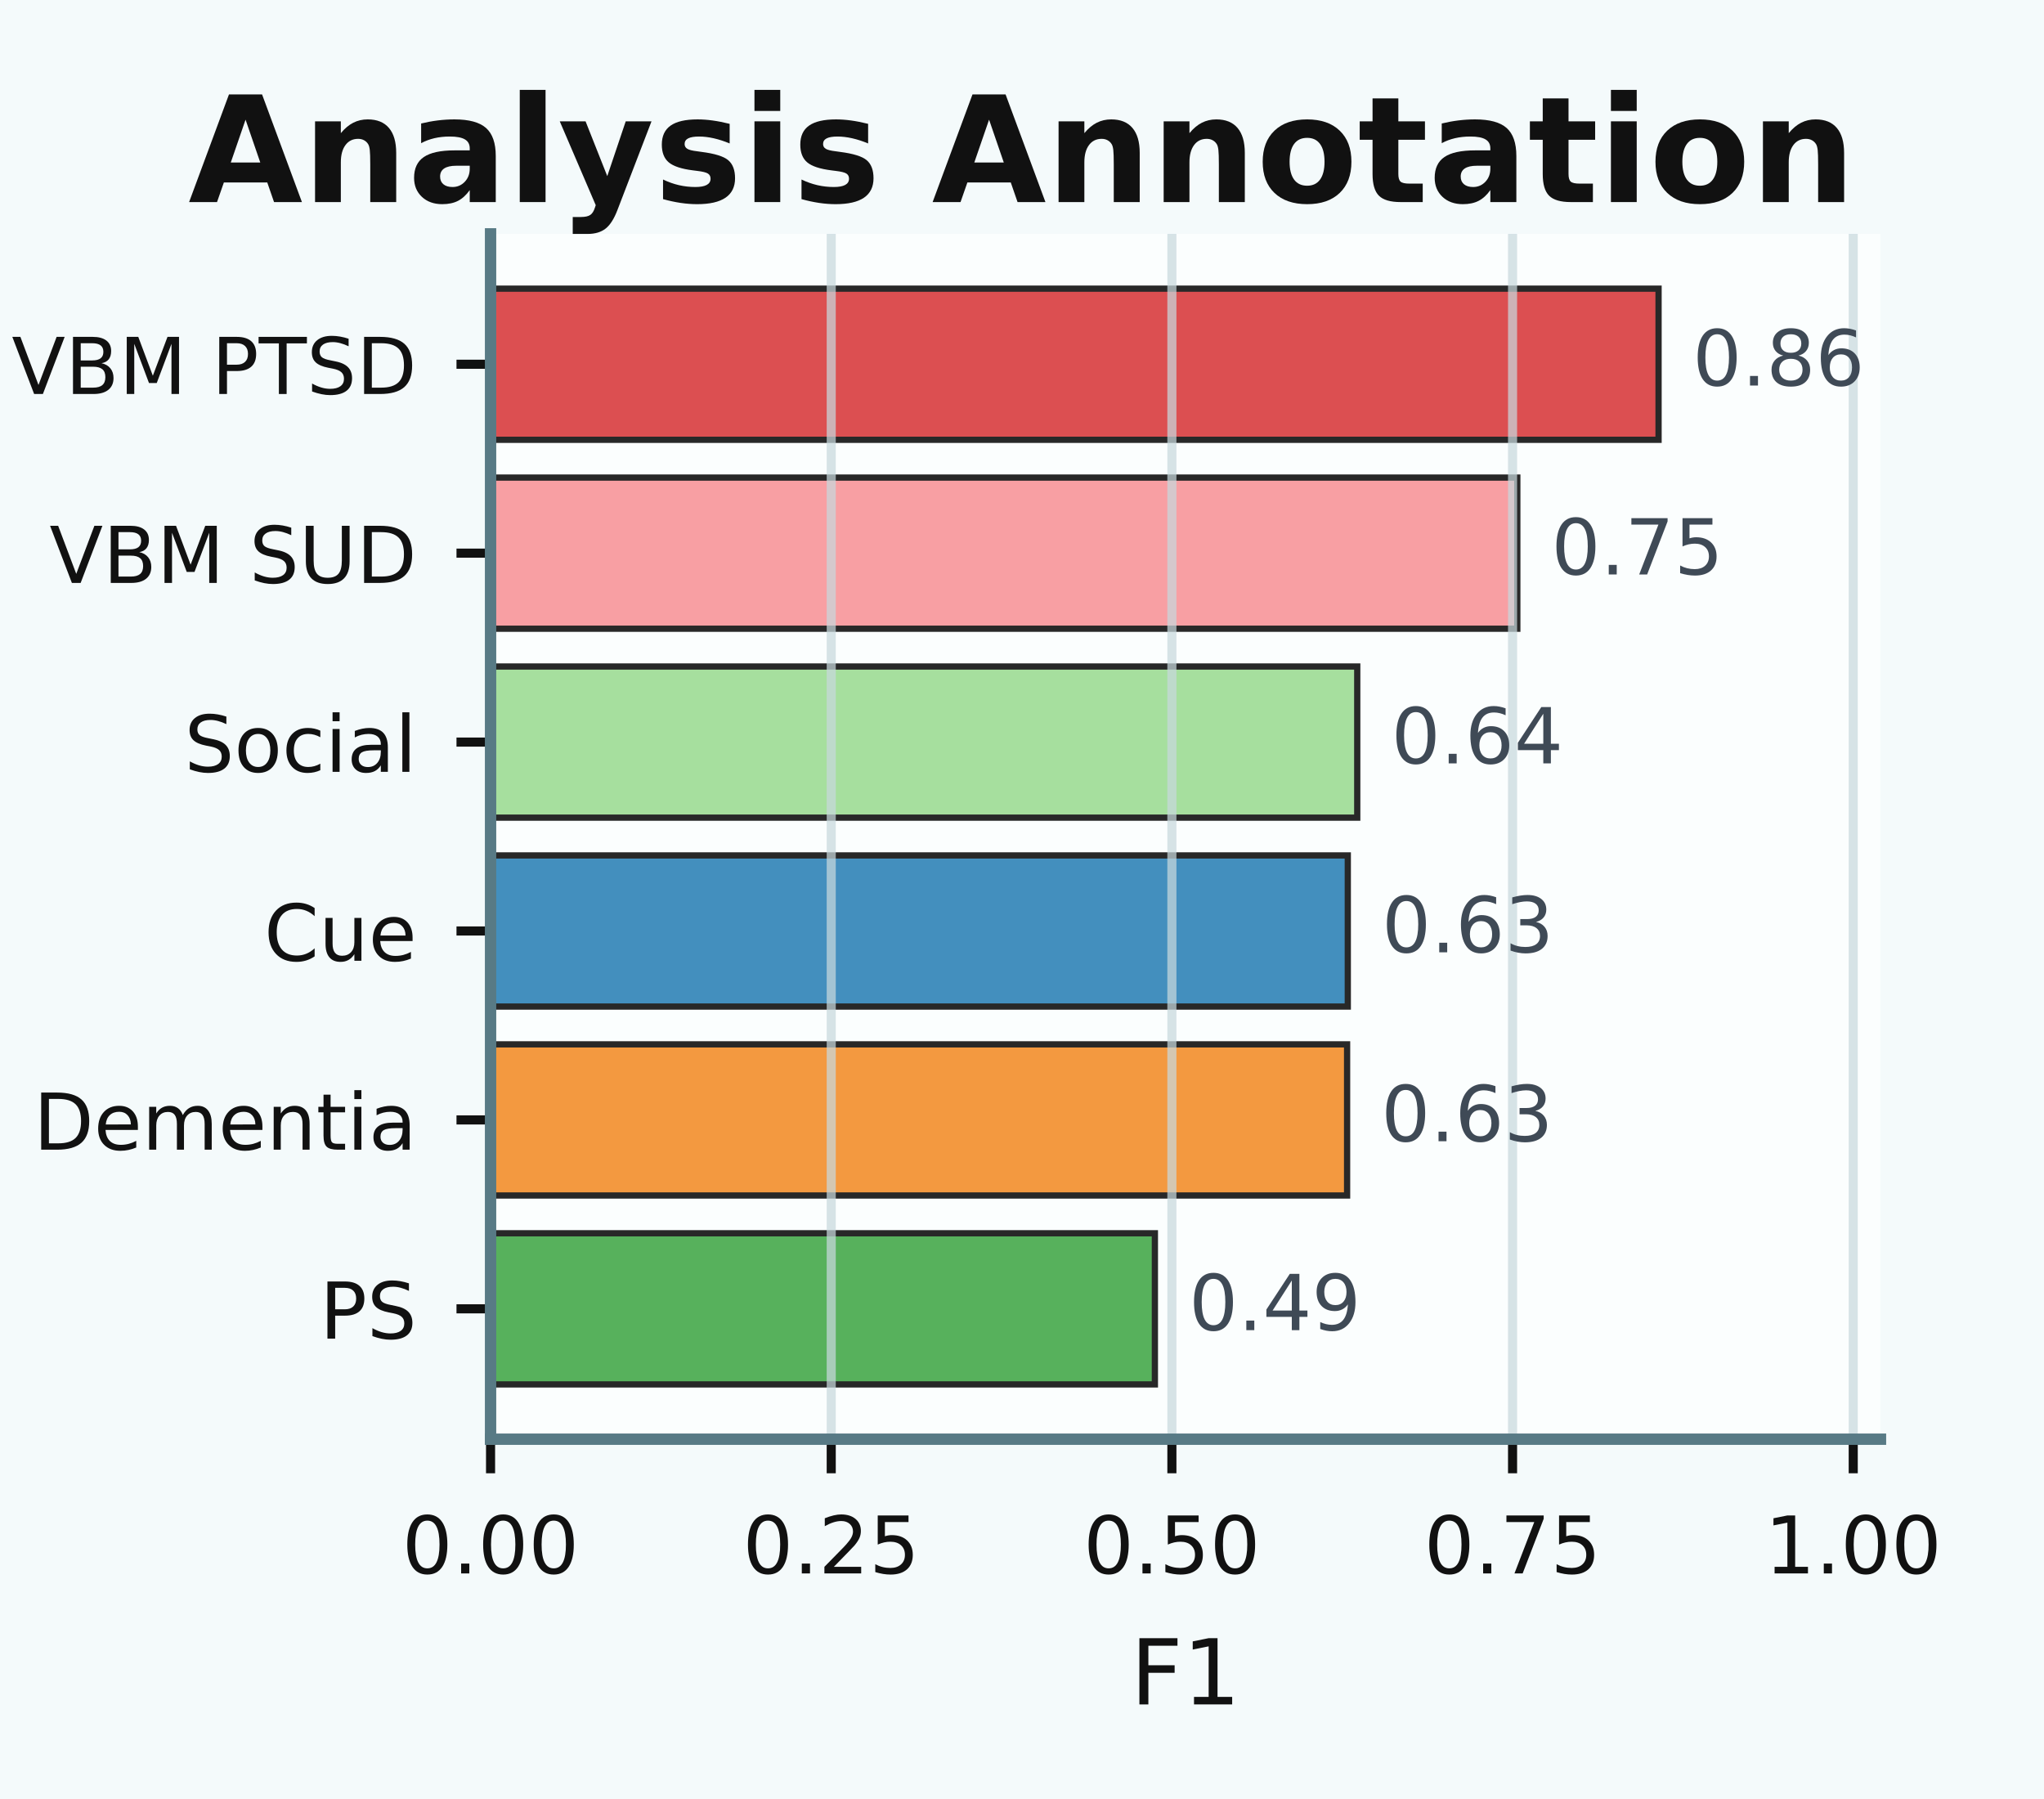
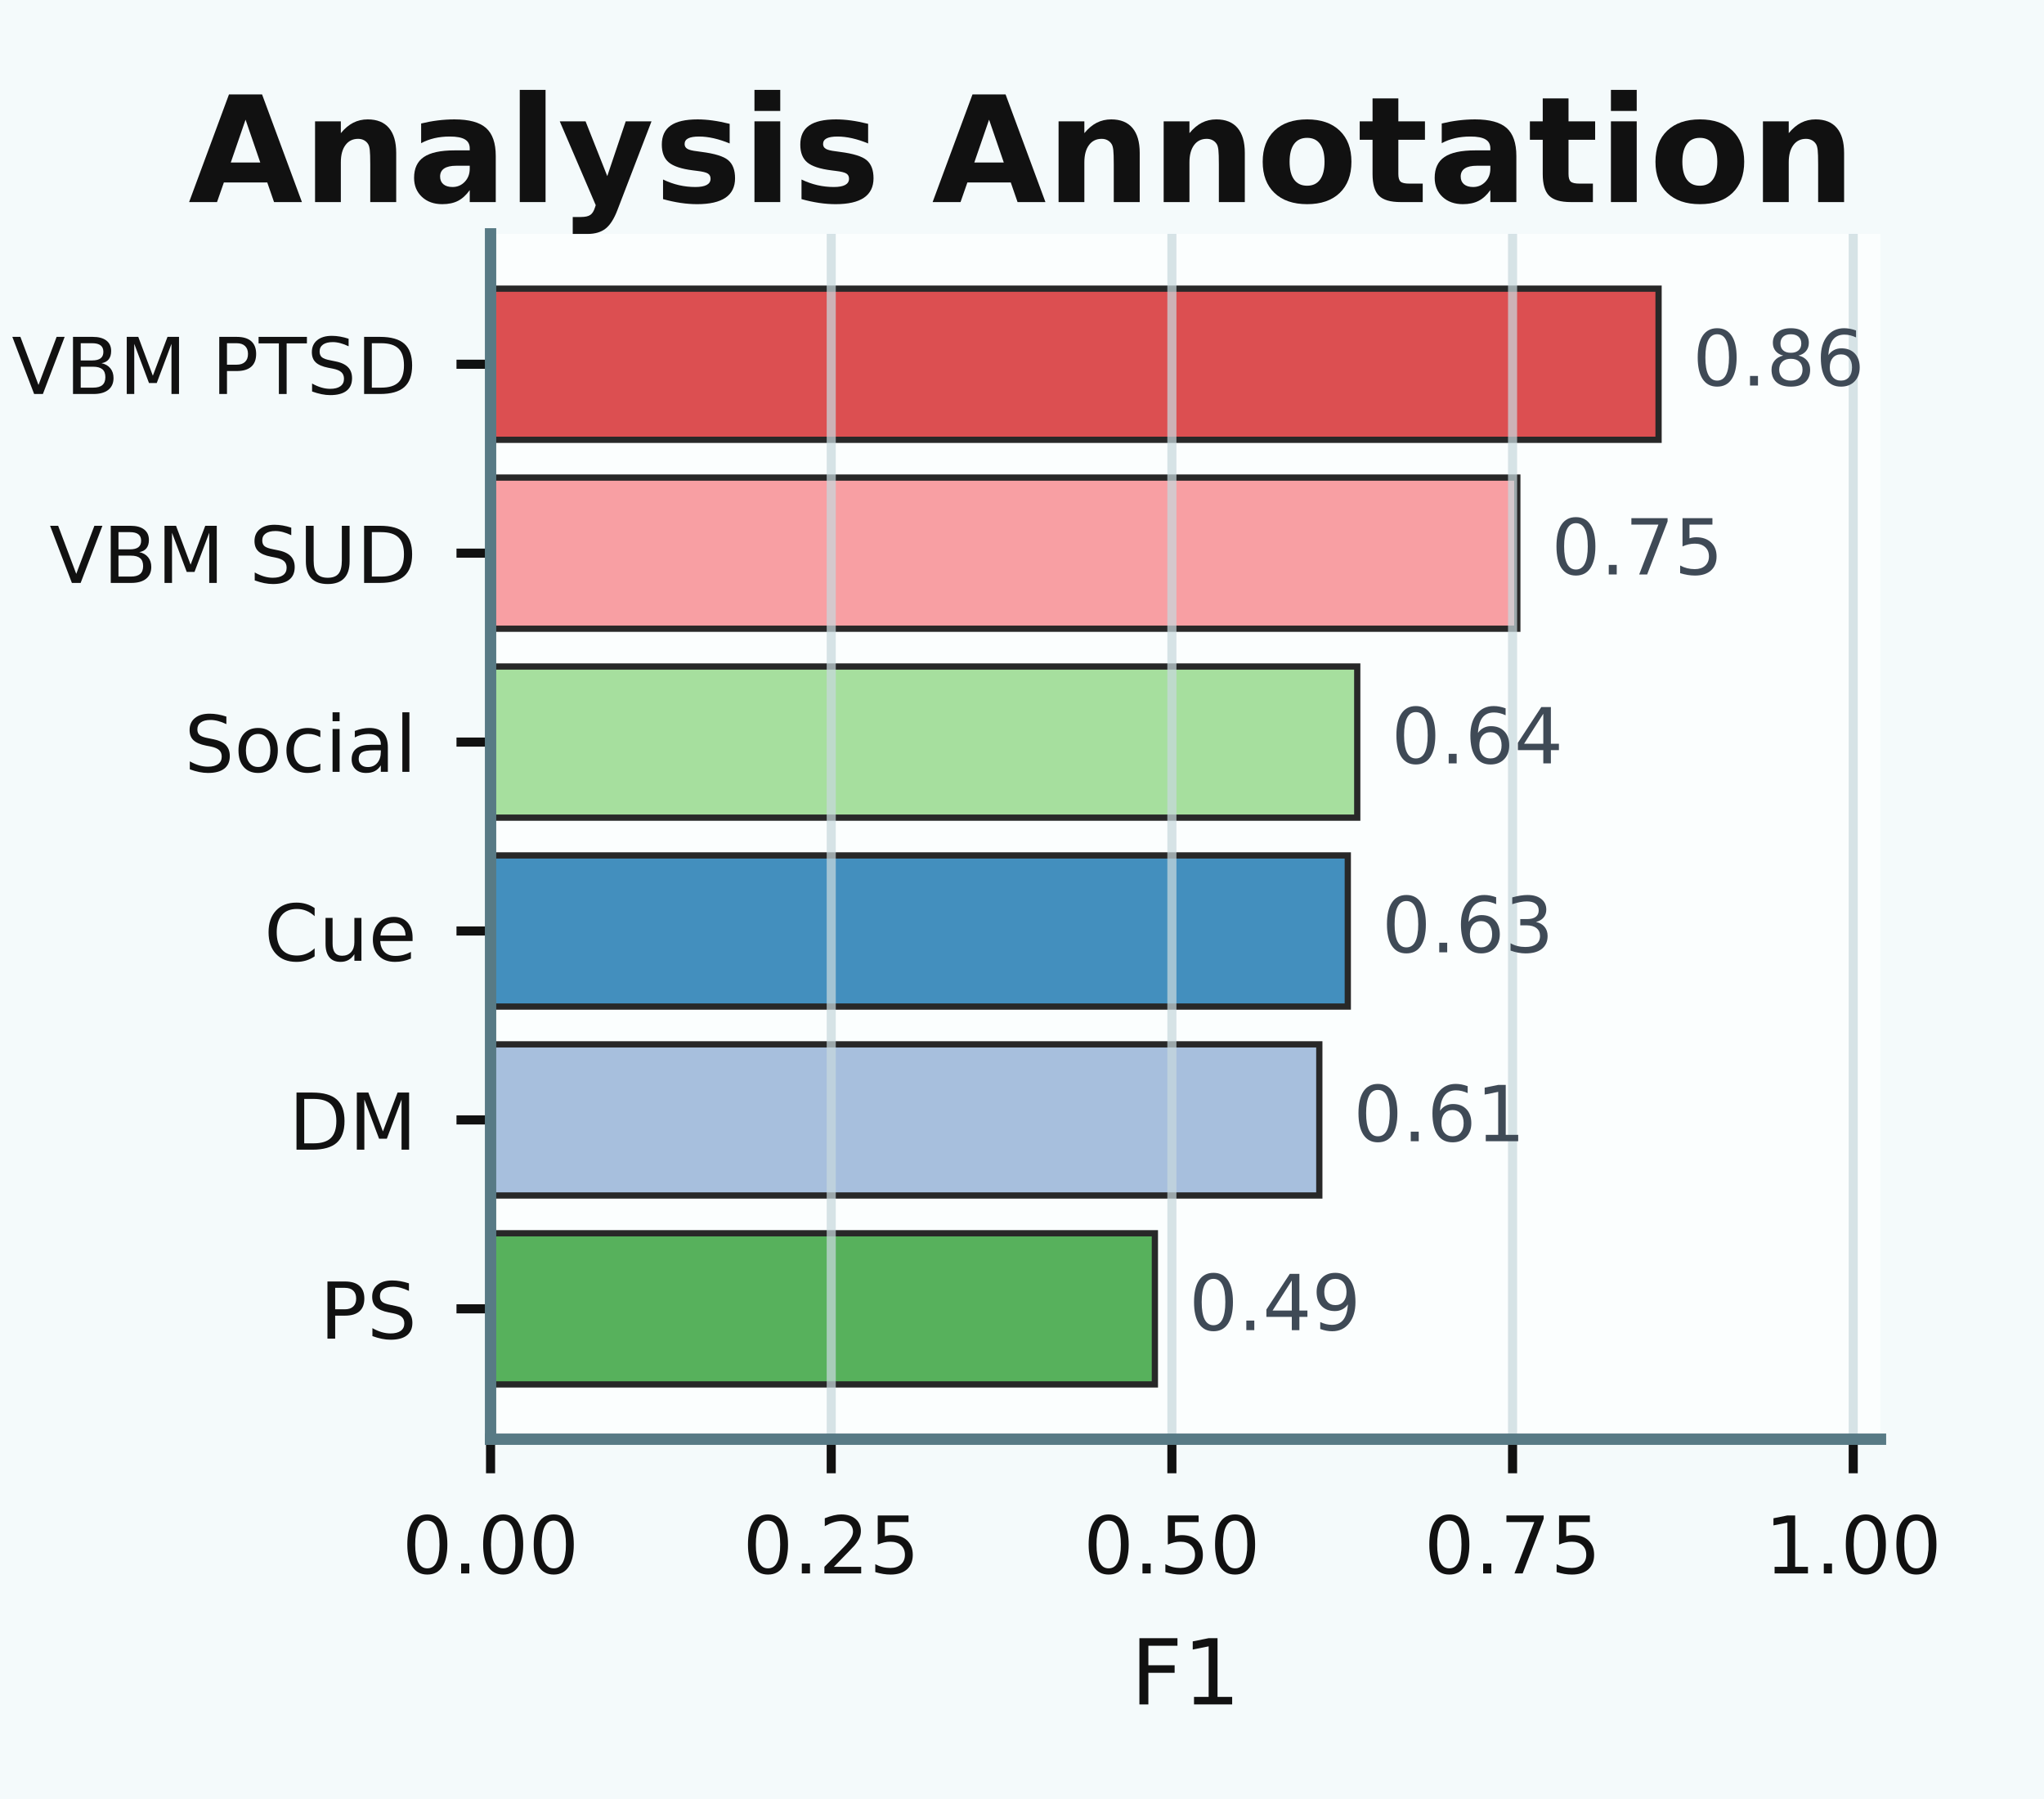
<svg xmlns="http://www.w3.org/2000/svg" xmlns:xlink="http://www.w3.org/1999/xlink" width="180pt" height="158.4pt" viewBox="0 0 180 158.4" version="1.1">
  <defs>
    <style type="text/css">*{stroke-linejoin: round; stroke-linecap: butt}</style>
  </defs>
  <g id="figure_1">
    <g id="patch_1">
      <path d="M 0 158.4  L 180 158.4  L 180 0  L 0 0  z " style="fill: #f4fafb" />
    </g>
    <g id="axes_1">
      <g id="patch_2">
        <path d="M 43.2 126.72  L 165.6 126.72  L 165.6 20.592  L 43.2 20.592  z " style="fill: #fbfefe" />
      </g>
      <g id="patch_3">
-         <path d="M 43.2 121.896  L 101.702 121.896  L 101.702 108.588  L 43.2 108.588  z " clip-path="url(#p3eec6a315b)" style="fill: #45a84a; opacity: 0.9; stroke: #111111; stroke-width: 0.55; stroke-linejoin: miter" />
+         <path d="M 43.2 121.896  L 101.702 121.896  L 101.702 108.588  L 43.2 108.588  z " clip-path="url(#pfb170824b5)" style="fill: #45a84a; opacity: 0.9; stroke: #111111; stroke-width: 0.55; stroke-linejoin: miter" />
      </g>
      <g id="patch_4">
-         <path d="M 43.2 105.262  L 118.629 105.262  L 118.629 91.954  L 43.2 91.954  z " clip-path="url(#p3eec6a315b)" style="fill: #f28e2b; opacity: 0.9; stroke: #111111; stroke-width: 0.55; stroke-linejoin: miter" />
+         <path d="M 43.2 105.262  L 116.182 105.262  L 116.182 91.954  L 43.2 91.954  z " clip-path="url(#pfb170824b5)" style="fill: #9db8d9; opacity: 0.9; stroke: #111111; stroke-width: 0.55; stroke-linejoin: miter" />
      </g>
      <g id="patch_5">
-         <path d="M 43.2 88.627  L 118.69 88.627  L 118.69 75.319  L 43.2 75.319  z " clip-path="url(#p3eec6a315b)" style="fill: #2f83b7; opacity: 0.9; stroke: #111111; stroke-width: 0.55; stroke-linejoin: miter" />
+         <path d="M 43.2 88.627  L 118.69 88.627  L 118.69 75.319  L 43.2 75.319  z " clip-path="url(#pfb170824b5)" style="fill: #2f83b7; opacity: 0.9; stroke: #111111; stroke-width: 0.55; stroke-linejoin: miter" />
      </g>
      <g id="patch_6">
-         <path d="M 43.2 71.993  L 119.523 71.993  L 119.523 58.685  L 43.2 58.685  z " clip-path="url(#p3eec6a315b)" style="fill: #9cdb93; opacity: 0.9; stroke: #111111; stroke-width: 0.55; stroke-linejoin: miter" />
+         <path d="M 43.2 71.993  L 119.523 71.993  L 119.523 58.685  L 43.2 58.685  z " clip-path="url(#pfb170824b5)" style="fill: #9cdb93; opacity: 0.9; stroke: #111111; stroke-width: 0.55; stroke-linejoin: miter" />
      </g>
      <g id="patch_7">
-         <path d="M 43.2 55.358  L 133.619 55.358  L 133.619 42.05  L 43.2 42.05  z " clip-path="url(#p3eec6a315b)" style="fill: #f79599; opacity: 0.9; stroke: #111111; stroke-width: 0.55; stroke-linejoin: miter" />
+         <path d="M 43.2 55.358  L 133.619 55.358  L 133.619 42.05  L 43.2 42.05  z " clip-path="url(#pfb170824b5)" style="fill: #f79599; opacity: 0.9; stroke: #111111; stroke-width: 0.55; stroke-linejoin: miter" />
      </g>
      <g id="patch_8">
-         <path d="M 43.2 38.724  L 146.057 38.724  L 146.057 25.416  L 43.2 25.416  z " clip-path="url(#p3eec6a315b)" style="fill: #d83c3e; opacity: 0.9; stroke: #111111; stroke-width: 0.55; stroke-linejoin: miter" />
+         <path d="M 43.2 38.724  L 146.057 38.724  L 146.057 25.416  L 43.2 25.416  z " clip-path="url(#pfb170824b5)" style="fill: #d83c3e; opacity: 0.9; stroke: #111111; stroke-width: 0.55; stroke-linejoin: miter" />
      </g>
      <g id="matplotlib.axis_1">
        <g id="xtick_1">
          <g id="line2d_1">
-             <path d="M 43.2 126.72  L 43.2 20.592  " clip-path="url(#p3eec6a315b)" style="fill: none; stroke: #c8d8dd; stroke-opacity: 0.72; stroke-width: 0.8; stroke-linecap: square" />
+             <path d="M 43.2 126.72  L 43.2 20.592  " clip-path="url(#pfb170824b5)" style="fill: none; stroke: #c8d8dd; stroke-opacity: 0.72; stroke-width: 0.8; stroke-linecap: square" />
          </g>
          <g id="line2d_2">
            <defs>
-               <path id="m7c89bec4f3" d="M 0 0  L 0 3  " style="stroke: #111111; stroke-width: 0.8" />
+               <path id="m4f011e5c73" d="M 0 0  L 0 3  " style="stroke: #111111; stroke-width: 0.8" />
            </defs>
            <g>
-               <use xlink:href="#m7c89bec4f3" x="43.2" y="126.72" style="fill: #111111; stroke: #111111; stroke-width: 0.8" />
+               <use xlink:href="#m4f011e5c73" x="43.2" y="126.72" style="fill: #111111; stroke: #111111; stroke-width: 0.8" />
            </g>
          </g>
          <g id="text_1">
            <g style="fill: #111111" transform="translate(35.40703 138.5389) scale(0.07 -0.07)">
              <defs>
                <path id="DejaVuSans-30" d="M 2034 4250  Q 1547 4250 1301 3770  Q 1056 3291 1056 2328  Q 1056 1369 1301 889  Q 1547 409 2034 409  Q 2525 409 2770 889  Q 3016 1369 3016 2328  Q 3016 3291 2770 3770  Q 2525 4250 2034 4250  z M 2034 4750  Q 2819 4750 3233 4129  Q 3647 3509 3647 2328  Q 3647 1150 3233 529  Q 2819 -91 2034 -91  Q 1250 -91 836 529  Q 422 1150 422 2328  Q 422 3509 836 4129  Q 1250 4750 2034 4750  z " transform="scale(0.015625)" />
                <path id="DejaVuSans-2e" d="M 684 794  L 1344 794  L 1344 0  L 684 0  L 684 794  z " transform="scale(0.015625)" />
              </defs>
              <use xlink:href="#DejaVuSans-30" />
              <use xlink:href="#DejaVuSans-2e" transform="translate(63.62305 0)" />
              <use xlink:href="#DejaVuSans-30" transform="translate(95.41016 0)" />
              <use xlink:href="#DejaVuSans-30" transform="translate(159.0332 0)" />
            </g>
          </g>
        </g>
        <g id="xtick_2">
          <g id="line2d_3">
-             <path d="M 73.2 126.72  L 73.2 20.592  " clip-path="url(#p3eec6a315b)" style="fill: none; stroke: #c8d8dd; stroke-opacity: 0.72; stroke-width: 0.8; stroke-linecap: square" />
+             <path d="M 73.2 126.72  L 73.2 20.592  " clip-path="url(#pfb170824b5)" style="fill: none; stroke: #c8d8dd; stroke-opacity: 0.72; stroke-width: 0.8; stroke-linecap: square" />
          </g>
          <g id="line2d_4">
            <g>
-               <use xlink:href="#m7c89bec4f3" x="73.2" y="126.72" style="fill: #111111; stroke: #111111; stroke-width: 0.8" />
+               <use xlink:href="#m4f011e5c73" x="73.2" y="126.72" style="fill: #111111; stroke: #111111; stroke-width: 0.8" />
            </g>
          </g>
          <g id="text_2">
            <g style="fill: #111111" transform="translate(65.40703 138.5389) scale(0.07 -0.07)">
              <defs>
                <path id="DejaVuSans-32" d="M 1228 531  L 3431 531  L 3431 0  L 469 0  L 469 531  Q 828 903 1448 1529  Q 2069 2156 2228 2338  Q 2531 2678 2651 2914  Q 2772 3150 2772 3378  Q 2772 3750 2511 3984  Q 2250 4219 1831 4219  Q 1534 4219 1204 4116  Q 875 4013 500 3803  L 500 4441  Q 881 4594 1212 4672  Q 1544 4750 1819 4750  Q 2544 4750 2975 4387  Q 3406 4025 3406 3419  Q 3406 3131 3298 2873  Q 3191 2616 2906 2266  Q 2828 2175 2409 1742  Q 1991 1309 1228 531  z " transform="scale(0.015625)" />
                <path id="DejaVuSans-35" d="M 691 4666  L 3169 4666  L 3169 4134  L 1269 4134  L 1269 2991  Q 1406 3038 1543 3061  Q 1681 3084 1819 3084  Q 2600 3084 3056 2656  Q 3513 2228 3513 1497  Q 3513 744 3044 326  Q 2575 -91 1722 -91  Q 1428 -91 1123 -41  Q 819 9 494 109  L 494 744  Q 775 591 1075 516  Q 1375 441 1709 441  Q 2250 441 2565 725  Q 2881 1009 2881 1497  Q 2881 1984 2565 2268  Q 2250 2553 1709 2553  Q 1456 2553 1204 2497  Q 953 2441 691 2322  L 691 4666  z " transform="scale(0.015625)" />
              </defs>
              <use xlink:href="#DejaVuSans-30" />
              <use xlink:href="#DejaVuSans-2e" transform="translate(63.62305 0)" />
              <use xlink:href="#DejaVuSans-32" transform="translate(95.41016 0)" />
              <use xlink:href="#DejaVuSans-35" transform="translate(159.0332 0)" />
            </g>
          </g>
        </g>
        <g id="xtick_3">
          <g id="line2d_5">
-             <path d="M 103.2 126.72  L 103.2 20.592  " clip-path="url(#p3eec6a315b)" style="fill: none; stroke: #c8d8dd; stroke-opacity: 0.72; stroke-width: 0.8; stroke-linecap: square" />
+             <path d="M 103.2 126.72  L 103.2 20.592  " clip-path="url(#pfb170824b5)" style="fill: none; stroke: #c8d8dd; stroke-opacity: 0.72; stroke-width: 0.8; stroke-linecap: square" />
          </g>
          <g id="line2d_6">
            <g>
-               <use xlink:href="#m7c89bec4f3" x="103.2" y="126.72" style="fill: #111111; stroke: #111111; stroke-width: 0.8" />
+               <use xlink:href="#m4f011e5c73" x="103.2" y="126.72" style="fill: #111111; stroke: #111111; stroke-width: 0.8" />
            </g>
          </g>
          <g id="text_3">
            <g style="fill: #111111" transform="translate(95.40703 138.5389) scale(0.07 -0.07)">
              <use xlink:href="#DejaVuSans-30" />
              <use xlink:href="#DejaVuSans-2e" transform="translate(63.62305 0)" />
              <use xlink:href="#DejaVuSans-35" transform="translate(95.41016 0)" />
              <use xlink:href="#DejaVuSans-30" transform="translate(159.0332 0)" />
            </g>
          </g>
        </g>
        <g id="xtick_4">
          <g id="line2d_7">
-             <path d="M 133.2 126.72  L 133.2 20.592  " clip-path="url(#p3eec6a315b)" style="fill: none; stroke: #c8d8dd; stroke-opacity: 0.72; stroke-width: 0.8; stroke-linecap: square" />
+             <path d="M 133.2 126.72  L 133.2 20.592  " clip-path="url(#pfb170824b5)" style="fill: none; stroke: #c8d8dd; stroke-opacity: 0.72; stroke-width: 0.8; stroke-linecap: square" />
          </g>
          <g id="line2d_8">
            <g>
-               <use xlink:href="#m7c89bec4f3" x="133.2" y="126.72" style="fill: #111111; stroke: #111111; stroke-width: 0.8" />
+               <use xlink:href="#m4f011e5c73" x="133.2" y="126.72" style="fill: #111111; stroke: #111111; stroke-width: 0.8" />
            </g>
          </g>
          <g id="text_4">
            <g style="fill: #111111" transform="translate(125.407 138.5389) scale(0.07 -0.07)">
              <defs>
                <path id="DejaVuSans-37" d="M 525 4666  L 3525 4666  L 3525 4397  L 1831 0  L 1172 0  L 2766 4134  L 525 4134  L 525 4666  z " transform="scale(0.015625)" />
              </defs>
              <use xlink:href="#DejaVuSans-30" />
              <use xlink:href="#DejaVuSans-2e" transform="translate(63.62305 0)" />
              <use xlink:href="#DejaVuSans-37" transform="translate(95.41016 0)" />
              <use xlink:href="#DejaVuSans-35" transform="translate(159.0332 0)" />
            </g>
          </g>
        </g>
        <g id="xtick_5">
          <g id="line2d_9">
-             <path d="M 163.2 126.72  L 163.2 20.592  " clip-path="url(#p3eec6a315b)" style="fill: none; stroke: #c8d8dd; stroke-opacity: 0.72; stroke-width: 0.8; stroke-linecap: square" />
+             <path d="M 163.2 126.72  L 163.2 20.592  " clip-path="url(#pfb170824b5)" style="fill: none; stroke: #c8d8dd; stroke-opacity: 0.72; stroke-width: 0.8; stroke-linecap: square" />
          </g>
          <g id="line2d_10">
            <g>
-               <use xlink:href="#m7c89bec4f3" x="163.2" y="126.72" style="fill: #111111; stroke: #111111; stroke-width: 0.8" />
+               <use xlink:href="#m4f011e5c73" x="163.2" y="126.72" style="fill: #111111; stroke: #111111; stroke-width: 0.8" />
            </g>
          </g>
          <g id="text_5">
            <g style="fill: #111111" transform="translate(155.407 138.5389) scale(0.07 -0.07)">
              <defs>
                <path id="DejaVuSans-31" d="M 794 531  L 1825 531  L 1825 4091  L 703 3866  L 703 4441  L 1819 4666  L 2450 4666  L 2450 531  L 3481 531  L 3481 0  L 794 0  L 794 531  z " transform="scale(0.015625)" />
              </defs>
              <use xlink:href="#DejaVuSans-31" />
              <use xlink:href="#DejaVuSans-2e" transform="translate(63.62305 0)" />
              <use xlink:href="#DejaVuSans-30" transform="translate(95.41016 0)" />
              <use xlink:href="#DejaVuSans-30" transform="translate(159.0332 0)" />
            </g>
          </g>
        </g>
        <g id="text_6">
          <g style="fill: #111111" transform="translate(99.55437 150.0734) scale(0.08 -0.08)">
            <defs>
              <path id="DejaVuSans-46" d="M 628 4666  L 3309 4666  L 3309 4134  L 1259 4134  L 1259 2759  L 3109 2759  L 3109 2228  L 1259 2228  L 1259 0  L 628 0  L 628 4666  z " transform="scale(0.015625)" />
            </defs>
            <use xlink:href="#DejaVuSans-46" />
            <use xlink:href="#DejaVuSans-31" transform="translate(57.51953 0)" />
          </g>
        </g>
      </g>
      <g id="matplotlib.axis_2">
        <g id="ytick_1">
          <g id="line2d_11">
            <defs>
-               <path id="mb6f092c091" d="M 0 0  L -3 0  " style="stroke: #111111; stroke-width: 0.8" />
+               <path id="m7d64af67f9" d="M 0 0  L -3 0  " style="stroke: #111111; stroke-width: 0.8" />
            </defs>
            <g>
-               <use xlink:href="#mb6f092c091" x="43.2" y="115.242" style="fill: #111111; stroke: #111111; stroke-width: 0.8" />
+               <use xlink:href="#m7d64af67f9" x="43.2" y="115.242" style="fill: #111111; stroke: #111111; stroke-width: 0.8" />
            </g>
          </g>
          <g id="text_7">
            <g style="fill: #111111" transform="translate(28.15909 117.8637) scale(0.069 -0.069)">
              <defs>
                <path id="DejaVuSans-50" d="M 1259 4147  L 1259 2394  L 2053 2394  Q 2494 2394 2734 2622  Q 2975 2850 2975 3272  Q 2975 3691 2734 3919  Q 2494 4147 2053 4147  L 1259 4147  z M 628 4666  L 2053 4666  Q 2838 4666 3239 4311  Q 3641 3956 3641 3272  Q 3641 2581 3239 2228  Q 2838 1875 2053 1875  L 1259 1875  L 1259 0  L 628 0  L 628 4666  z " transform="scale(0.015625)" />
                <path id="DejaVuSans-53" d="M 3425 4513  L 3425 3897  Q 3066 4069 2747 4153  Q 2428 4238 2131 4238  Q 1616 4238 1336 4038  Q 1056 3838 1056 3469  Q 1056 3159 1242 3001  Q 1428 2844 1947 2747  L 2328 2669  Q 3034 2534 3370 2195  Q 3706 1856 3706 1288  Q 3706 609 3251 259  Q 2797 -91 1919 -91  Q 1588 -91 1214 -16  Q 841 59 441 206  L 441 856  Q 825 641 1194 531  Q 1563 422 1919 422  Q 2459 422 2753 634  Q 3047 847 3047 1241  Q 3047 1584 2836 1778  Q 2625 1972 2144 2069  L 1759 2144  Q 1053 2284 737 2584  Q 422 2884 422 3419  Q 422 4038 858 4394  Q 1294 4750 2059 4750  Q 2388 4750 2728 4690  Q 3069 4631 3425 4513  z " transform="scale(0.015625)" />
              </defs>
              <use xlink:href="#DejaVuSans-50" />
              <use xlink:href="#DejaVuSans-53" transform="translate(60.30273 0)" />
            </g>
          </g>
        </g>
        <g id="ytick_2">
          <g id="line2d_12">
            <g>
-               <use xlink:href="#mb6f092c091" x="43.2" y="98.608" style="fill: #111111; stroke: #111111; stroke-width: 0.8" />
+               <use xlink:href="#m7d64af67f9" x="43.2" y="98.608" style="fill: #111111; stroke: #111111; stroke-width: 0.8" />
            </g>
          </g>
          <g id="text_8">
-             <g style="fill: #111111" transform="translate(2.951453 101.2292) scale(0.069 -0.069)">
+             <g style="fill: #111111" transform="translate(25.43359 101.2292) scale(0.069 -0.069)">
              <defs>
                <path id="DejaVuSans-44" d="M 1259 4147  L 1259 519  L 2022 519  Q 2988 519 3436 956  Q 3884 1394 3884 2338  Q 3884 3275 3436 3711  Q 2988 4147 2022 4147  L 1259 4147  z M 628 4666  L 1925 4666  Q 3281 4666 3915 4102  Q 4550 3538 4550 2338  Q 4550 1131 3912 565  Q 3275 0 1925 0  L 628 0  L 628 4666  z " transform="scale(0.015625)" />
-                 <path id="DejaVuSans-65" d="M 3597 1894  L 3597 1613  L 953 1613  Q 991 1019 1311 708  Q 1631 397 2203 397  Q 2534 397 2845 478  Q 3156 559 3463 722  L 3463 178  Q 3153 47 2828 -22  Q 2503 -91 2169 -91  Q 1331 -91 842 396  Q 353 884 353 1716  Q 353 2575 817 3079  Q 1281 3584 2069 3584  Q 2775 3584 3186 3129  Q 3597 2675 3597 1894  z M 3022 2063  Q 3016 2534 2758 2815  Q 2500 3097 2075 3097  Q 1594 3097 1305 2825  Q 1016 2553 972 2059  L 3022 2063  z " transform="scale(0.015625)" />
-                 <path id="DejaVuSans-6d" d="M 3328 2828  Q 3544 3216 3844 3400  Q 4144 3584 4550 3584  Q 5097 3584 5394 3201  Q 5691 2819 5691 2113  L 5691 0  L 5113 0  L 5113 2094  Q 5113 2597 4934 2840  Q 4756 3084 4391 3084  Q 3944 3084 3684 2787  Q 3425 2491 3425 1978  L 3425 0  L 2847 0  L 2847 2094  Q 2847 2600 2669 2842  Q 2491 3084 2119 3084  Q 1678 3084 1418 2786  Q 1159 2488 1159 1978  L 1159 0  L 581 0  L 581 3500  L 1159 3500  L 1159 2956  Q 1356 3278 1631 3431  Q 1906 3584 2284 3584  Q 2666 3584 2933 3390  Q 3200 3197 3328 2828  z " transform="scale(0.015625)" />
-                 <path id="DejaVuSans-6e" d="M 3513 2113  L 3513 0  L 2938 0  L 2938 2094  Q 2938 2591 2744 2837  Q 2550 3084 2163 3084  Q 1697 3084 1428 2787  Q 1159 2491 1159 1978  L 1159 0  L 581 0  L 581 3500  L 1159 3500  L 1159 2956  Q 1366 3272 1645 3428  Q 1925 3584 2291 3584  Q 2894 3584 3203 3211  Q 3513 2838 3513 2113  z " transform="scale(0.015625)" />
-                 <path id="DejaVuSans-74" d="M 1172 4494  L 1172 3500  L 2356 3500  L 2356 3053  L 1172 3053  L 1172 1153  Q 1172 725 1289 603  Q 1406 481 1766 481  L 2356 481  L 2356 0  L 1766 0  Q 1100 0 847 248  Q 594 497 594 1153  L 594 3053  L 172 3053  L 172 3500  L 594 3500  L 594 4494  L 1172 4494  z " transform="scale(0.015625)" />
-                 <path id="DejaVuSans-69" d="M 603 3500  L 1178 3500  L 1178 0  L 603 0  L 603 3500  z M 603 4863  L 1178 4863  L 1178 4134  L 603 4134  L 603 4863  z " transform="scale(0.015625)" />
-                 <path id="DejaVuSans-61" d="M 2194 1759  Q 1497 1759 1228 1600  Q 959 1441 959 1056  Q 959 750 1161 570  Q 1363 391 1709 391  Q 2188 391 2477 730  Q 2766 1069 2766 1631  L 2766 1759  L 2194 1759  z M 3341 1997  L 3341 0  L 2766 0  L 2766 531  Q 2569 213 2275 61  Q 1981 -91 1556 -91  Q 1019 -91 701 211  Q 384 513 384 1019  Q 384 1609 779 1909  Q 1175 2209 1959 2209  L 2766 2209  L 2766 2266  Q 2766 2663 2505 2880  Q 2244 3097 1772 3097  Q 1472 3097 1187 3025  Q 903 2953 641 2809  L 641 3341  Q 956 3463 1253 3523  Q 1550 3584 1831 3584  Q 2591 3584 2966 3190  Q 3341 2797 3341 1997  z " transform="scale(0.015625)" />
+                 <path id="DejaVuSans-4d" d="M 628 4666  L 1569 4666  L 2759 1491  L 3956 4666  L 4897 4666  L 4897 0  L 4281 0  L 4281 4097  L 3078 897  L 2444 897  L 1241 4097  L 1241 0  L 628 0  L 628 4666  z " transform="scale(0.015625)" />
              </defs>
              <use xlink:href="#DejaVuSans-44" />
-               <use xlink:href="#DejaVuSans-65" transform="translate(77.00195 0)" />
-               <use xlink:href="#DejaVuSans-6d" transform="translate(138.5254 0)" />
-               <use xlink:href="#DejaVuSans-65" transform="translate(235.9375 0)" />
-               <use xlink:href="#DejaVuSans-6e" transform="translate(297.4609 0)" />
-               <use xlink:href="#DejaVuSans-74" transform="translate(360.8398 0)" />
-               <use xlink:href="#DejaVuSans-69" transform="translate(400.0488 0)" />
-               <use xlink:href="#DejaVuSans-61" transform="translate(427.832 0)" />
+               <use xlink:href="#DejaVuSans-4d" transform="translate(77.00195 0)" />
            </g>
          </g>
        </g>
        <g id="ytick_3">
          <g id="line2d_13">
            <g>
-               <use xlink:href="#mb6f092c091" x="43.2" y="81.973" style="fill: #111111; stroke: #111111; stroke-width: 0.8" />
+               <use xlink:href="#m7d64af67f9" x="43.2" y="81.973" style="fill: #111111; stroke: #111111; stroke-width: 0.8" />
            </g>
          </g>
          <g id="text_9">
            <g style="fill: #111111" transform="translate(23.26333 84.5947) scale(0.069 -0.069)">
              <defs>
                <path id="DejaVuSans-43" d="M 4122 4306  L 4122 3641  Q 3803 3938 3442 4084  Q 3081 4231 2675 4231  Q 1875 4231 1450 3742  Q 1025 3253 1025 2328  Q 1025 1406 1450 917  Q 1875 428 2675 428  Q 3081 428 3442 575  Q 3803 722 4122 1019  L 4122 359  Q 3791 134 3420 21  Q 3050 -91 2638 -91  Q 1578 -91 968 557  Q 359 1206 359 2328  Q 359 3453 968 4101  Q 1578 4750 2638 4750  Q 3056 4750 3426 4639  Q 3797 4528 4122 4306  z " transform="scale(0.015625)" />
                <path id="DejaVuSans-75" d="M 544 1381  L 544 3500  L 1119 3500  L 1119 1403  Q 1119 906 1312 657  Q 1506 409 1894 409  Q 2359 409 2629 706  Q 2900 1003 2900 1516  L 2900 3500  L 3475 3500  L 3475 0  L 2900 0  L 2900 538  Q 2691 219 2414 64  Q 2138 -91 1772 -91  Q 1169 -91 856 284  Q 544 659 544 1381  z M 1991 3584  L 1991 3584  z " transform="scale(0.015625)" />
+                 <path id="DejaVuSans-65" d="M 3597 1894  L 3597 1613  L 953 1613  Q 991 1019 1311 708  Q 1631 397 2203 397  Q 2534 397 2845 478  Q 3156 559 3463 722  L 3463 178  Q 3153 47 2828 -22  Q 2503 -91 2169 -91  Q 1331 -91 842 396  Q 353 884 353 1716  Q 353 2575 817 3079  Q 1281 3584 2069 3584  Q 2775 3584 3186 3129  Q 3597 2675 3597 1894  z M 3022 2063  Q 3016 2534 2758 2815  Q 2500 3097 2075 3097  Q 1594 3097 1305 2825  Q 1016 2553 972 2059  L 3022 2063  z " transform="scale(0.015625)" />
              </defs>
              <use xlink:href="#DejaVuSans-43" />
              <use xlink:href="#DejaVuSans-75" transform="translate(69.82422 0)" />
              <use xlink:href="#DejaVuSans-65" transform="translate(133.2031 0)" />
            </g>
          </g>
        </g>
        <g id="ytick_4">
          <g id="line2d_14">
            <g>
-               <use xlink:href="#mb6f092c091" x="43.2" y="65.339" style="fill: #111111; stroke: #111111; stroke-width: 0.8" />
+               <use xlink:href="#m7d64af67f9" x="43.2" y="65.339" style="fill: #111111; stroke: #111111; stroke-width: 0.8" />
            </g>
          </g>
          <g id="text_10">
            <g style="fill: #111111" transform="translate(16.2415 67.96022) scale(0.069 -0.069)">
              <defs>
                <path id="DejaVuSans-6f" d="M 1959 3097  Q 1497 3097 1228 2736  Q 959 2375 959 1747  Q 959 1119 1226 758  Q 1494 397 1959 397  Q 2419 397 2687 759  Q 2956 1122 2956 1747  Q 2956 2369 2687 2733  Q 2419 3097 1959 3097  z M 1959 3584  Q 2709 3584 3137 3096  Q 3566 2609 3566 1747  Q 3566 888 3137 398  Q 2709 -91 1959 -91  Q 1206 -91 779 398  Q 353 888 353 1747  Q 353 2609 779 3096  Q 1206 3584 1959 3584  z " transform="scale(0.015625)" />
                <path id="DejaVuSans-63" d="M 3122 3366  L 3122 2828  Q 2878 2963 2633 3030  Q 2388 3097 2138 3097  Q 1578 3097 1268 2742  Q 959 2388 959 1747  Q 959 1106 1268 751  Q 1578 397 2138 397  Q 2388 397 2633 464  Q 2878 531 3122 666  L 3122 134  Q 2881 22 2623 -34  Q 2366 -91 2075 -91  Q 1284 -91 818 406  Q 353 903 353 1747  Q 353 2603 823 3093  Q 1294 3584 2113 3584  Q 2378 3584 2631 3529  Q 2884 3475 3122 3366  z " transform="scale(0.015625)" />
+                 <path id="DejaVuSans-69" d="M 603 3500  L 1178 3500  L 1178 0  L 603 0  L 603 3500  z M 603 4863  L 1178 4863  L 1178 4134  L 603 4134  L 603 4863  z " transform="scale(0.015625)" />
+                 <path id="DejaVuSans-61" d="M 2194 1759  Q 1497 1759 1228 1600  Q 959 1441 959 1056  Q 959 750 1161 570  Q 1363 391 1709 391  Q 2188 391 2477 730  Q 2766 1069 2766 1631  L 2766 1759  L 2194 1759  z M 3341 1997  L 3341 0  L 2766 0  L 2766 531  Q 2569 213 2275 61  Q 1981 -91 1556 -91  Q 1019 -91 701 211  Q 384 513 384 1019  Q 384 1609 779 1909  Q 1175 2209 1959 2209  L 2766 2209  L 2766 2266  Q 2766 2663 2505 2880  Q 2244 3097 1772 3097  Q 1472 3097 1187 3025  Q 903 2953 641 2809  L 641 3341  Q 956 3463 1253 3523  Q 1550 3584 1831 3584  Q 2591 3584 2966 3190  Q 3341 2797 3341 1997  z " transform="scale(0.015625)" />
                <path id="DejaVuSans-6c" d="M 603 4863  L 1178 4863  L 1178 0  L 603 0  L 603 4863  z " transform="scale(0.015625)" />
              </defs>
              <use xlink:href="#DejaVuSans-53" />
              <use xlink:href="#DejaVuSans-6f" transform="translate(63.47656 0)" />
              <use xlink:href="#DejaVuSans-63" transform="translate(124.6582 0)" />
              <use xlink:href="#DejaVuSans-69" transform="translate(179.6387 0)" />
              <use xlink:href="#DejaVuSans-61" transform="translate(207.4219 0)" />
              <use xlink:href="#DejaVuSans-6c" transform="translate(268.7012 0)" />
            </g>
          </g>
        </g>
        <g id="ytick_5">
          <g id="line2d_15">
            <g>
-               <use xlink:href="#mb6f092c091" x="43.2" y="48.704" style="fill: #111111; stroke: #111111; stroke-width: 0.8" />
+               <use xlink:href="#m7d64af67f9" x="43.2" y="48.704" style="fill: #111111; stroke: #111111; stroke-width: 0.8" />
            </g>
          </g>
          <g id="text_11">
            <g style="fill: #111111" transform="translate(4.35625 51.32574) scale(0.069 -0.069)">
              <defs>
                <path id="DejaVuSans-56" d="M 1831 0  L 50 4666  L 709 4666  L 2188 738  L 3669 4666  L 4325 4666  L 2547 0  L 1831 0  z " transform="scale(0.015625)" />
                <path id="DejaVuSans-42" d="M 1259 2228  L 1259 519  L 2272 519  Q 2781 519 3026 730  Q 3272 941 3272 1375  Q 3272 1813 3026 2020  Q 2781 2228 2272 2228  L 1259 2228  z M 1259 4147  L 1259 2741  L 2194 2741  Q 2656 2741 2882 2914  Q 3109 3088 3109 3444  Q 3109 3797 2882 3972  Q 2656 4147 2194 4147  L 1259 4147  z M 628 4666  L 2241 4666  Q 2963 4666 3353 4366  Q 3744 4066 3744 3513  Q 3744 3084 3544 2831  Q 3344 2578 2956 2516  Q 3422 2416 3680 2098  Q 3938 1781 3938 1306  Q 3938 681 3513 340  Q 3088 0 2303 0  L 628 0  L 628 4666  z " transform="scale(0.015625)" />
-                 <path id="DejaVuSans-4d" d="M 628 4666  L 1569 4666  L 2759 1491  L 3956 4666  L 4897 4666  L 4897 0  L 4281 0  L 4281 4097  L 3078 897  L 2444 897  L 1241 4097  L 1241 0  L 628 0  L 628 4666  z " transform="scale(0.015625)" />
                <path id="DejaVuSans-20" transform="scale(0.015625)" />
                <path id="DejaVuSans-55" d="M 556 4666  L 1191 4666  L 1191 1831  Q 1191 1081 1462 751  Q 1734 422 2344 422  Q 2950 422 3222 751  Q 3494 1081 3494 1831  L 3494 4666  L 4128 4666  L 4128 1753  Q 4128 841 3676 375  Q 3225 -91 2344 -91  Q 1459 -91 1007 375  Q 556 841 556 1753  L 556 4666  z " transform="scale(0.015625)" />
              </defs>
              <use xlink:href="#DejaVuSans-56" />
              <use xlink:href="#DejaVuSans-42" transform="translate(68.4082 0)" />
              <use xlink:href="#DejaVuSans-4d" transform="translate(137.0117 0)" />
              <use xlink:href="#DejaVuSans-20" transform="translate(223.291 0)" />
              <use xlink:href="#DejaVuSans-53" transform="translate(255.0781 0)" />
              <use xlink:href="#DejaVuSans-55" transform="translate(318.5547 0)" />
              <use xlink:href="#DejaVuSans-44" transform="translate(391.748 0)" />
            </g>
          </g>
        </g>
        <g id="ytick_6">
          <g id="line2d_16">
            <g>
-               <use xlink:href="#mb6f092c091" x="43.2" y="32.07" style="fill: #111111; stroke: #111111; stroke-width: 0.8" />
+               <use xlink:href="#m7d64af67f9" x="43.2" y="32.07" style="fill: #111111; stroke: #111111; stroke-width: 0.8" />
            </g>
          </g>
          <g id="text_12">
            <g style="fill: #111111" transform="translate(1.031312 34.69125) scale(0.069 -0.069)">
              <defs>
                <path id="DejaVuSans-54" d="M -19 4666  L 3928 4666  L 3928 4134  L 2272 4134  L 2272 0  L 1638 0  L 1638 4134  L -19 4134  L -19 4666  z " transform="scale(0.015625)" />
              </defs>
              <use xlink:href="#DejaVuSans-56" />
              <use xlink:href="#DejaVuSans-42" transform="translate(68.4082 0)" />
              <use xlink:href="#DejaVuSans-4d" transform="translate(137.0117 0)" />
              <use xlink:href="#DejaVuSans-20" transform="translate(223.291 0)" />
              <use xlink:href="#DejaVuSans-50" transform="translate(255.0781 0)" />
              <use xlink:href="#DejaVuSans-54" transform="translate(315.3809 0)" />
              <use xlink:href="#DejaVuSans-53" transform="translate(376.4648 0)" />
              <use xlink:href="#DejaVuSans-44" transform="translate(439.9414 0)" />
            </g>
          </g>
        </g>
      </g>
      <g id="patch_9">
        <path d="M 43.2 126.72  L 43.2 20.592  " style="fill: none; stroke: #587a85; stroke-linejoin: miter; stroke-linecap: square" />
      </g>
      <g id="patch_10">
        <path d="M 43.2 126.72  L 165.6 126.72  " style="fill: none; stroke: #587a85; stroke-linejoin: miter; stroke-linecap: square" />
      </g>
      <g id="text_13">
        <g style="fill: #3f4a56" transform="translate(104.7022 117.1186) scale(0.068 -0.068)">
          <defs>
            <path id="DejaVuSans-34" d="M 2419 4116  L 825 1625  L 2419 1625  L 2419 4116  z M 2253 4666  L 3047 4666  L 3047 1625  L 3713 1625  L 3713 1100  L 3047 1100  L 3047 0  L 2419 0  L 2419 1100  L 313 1100  L 313 1709  L 2253 4666  z " transform="scale(0.015625)" />
            <path id="DejaVuSans-39" d="M 703 97  L 703 672  Q 941 559 1184 500  Q 1428 441 1663 441  Q 2288 441 2617 861  Q 2947 1281 2994 2138  Q 2813 1869 2534 1725  Q 2256 1581 1919 1581  Q 1219 1581 811 2004  Q 403 2428 403 3163  Q 403 3881 828 4315  Q 1253 4750 1959 4750  Q 2769 4750 3195 4129  Q 3622 3509 3622 2328  Q 3622 1225 3098 567  Q 2575 -91 1691 -91  Q 1453 -91 1209 -44  Q 966 3 703 97  z M 1959 2075  Q 2384 2075 2632 2365  Q 2881 2656 2881 3163  Q 2881 3666 2632 3958  Q 2384 4250 1959 4250  Q 1534 4250 1286 3958  Q 1038 3666 1038 3163  Q 1038 2656 1286 2365  Q 1534 2075 1959 2075  z " transform="scale(0.015625)" />
          </defs>
          <use xlink:href="#DejaVuSans-30" />
          <use xlink:href="#DejaVuSans-2e" transform="translate(63.62305 0)" />
          <use xlink:href="#DejaVuSans-34" transform="translate(95.41016 0)" />
          <use xlink:href="#DejaVuSans-39" transform="translate(159.0332 0)" />
        </g>
      </g>
      <g id="text_14">
-         <g style="fill: #3f4a56" transform="translate(121.6285 100.4841) scale(0.068 -0.068)">
+         <g style="fill: #3f4a56" transform="translate(119.1824 100.4841) scale(0.068 -0.068)">
          <defs>
            <path id="DejaVuSans-36" d="M 2113 2584  Q 1688 2584 1439 2293  Q 1191 2003 1191 1497  Q 1191 994 1439 701  Q 1688 409 2113 409  Q 2538 409 2786 701  Q 3034 994 3034 1497  Q 3034 2003 2786 2293  Q 2538 2584 2113 2584  z M 3366 4563  L 3366 3988  Q 3128 4100 2886 4159  Q 2644 4219 2406 4219  Q 1781 4219 1451 3797  Q 1122 3375 1075 2522  Q 1259 2794 1537 2939  Q 1816 3084 2150 3084  Q 2853 3084 3261 2657  Q 3669 2231 3669 1497  Q 3669 778 3244 343  Q 2819 -91 2113 -91  Q 1303 -91 875 529  Q 447 1150 447 2328  Q 447 3434 972 4092  Q 1497 4750 2381 4750  Q 2619 4750 2861 4703  Q 3103 4656 3366 4563  z " transform="scale(0.015625)" />
+           </defs>
+           <use xlink:href="#DejaVuSans-30" />
+           <use xlink:href="#DejaVuSans-2e" transform="translate(63.62305 0)" />
+           <use xlink:href="#DejaVuSans-36" transform="translate(95.41016 0)" />
+           <use xlink:href="#DejaVuSans-31" transform="translate(159.0332 0)" />
+         </g>
+       </g>
+       <g id="text_15">
+         <g style="fill: #3f4a56" transform="translate(121.6904 83.84962) scale(0.068 -0.068)">
+           <defs>
            <path id="DejaVuSans-33" d="M 2597 2516  Q 3050 2419 3304 2112  Q 3559 1806 3559 1356  Q 3559 666 3084 287  Q 2609 -91 1734 -91  Q 1441 -91 1130 -33  Q 819 25 488 141  L 488 750  Q 750 597 1062 519  Q 1375 441 1716 441  Q 2309 441 2620 675  Q 2931 909 2931 1356  Q 2931 1769 2642 2001  Q 2353 2234 1838 2234  L 1294 2234  L 1294 2753  L 1863 2753  Q 2328 2753 2575 2939  Q 2822 3125 2822 3475  Q 2822 3834 2567 4026  Q 2313 4219 1838 4219  Q 1578 4219 1281 4162  Q 984 4106 628 3988  L 628 4550  Q 988 4650 1302 4700  Q 1616 4750 1894 4750  Q 2613 4750 3031 4423  Q 3450 4097 3450 3541  Q 3450 3153 3228 2886  Q 3006 2619 2597 2516  z " transform="scale(0.015625)" />
          </defs>
-           <use xlink:href="#DejaVuSans-30" />
-           <use xlink:href="#DejaVuSans-2e" transform="translate(63.62305 0)" />
-           <use xlink:href="#DejaVuSans-36" transform="translate(95.41016 0)" />
-           <use xlink:href="#DejaVuSans-33" transform="translate(159.0332 0)" />
-         </g>
-       </g>
-       <g id="text_15">
-         <g style="fill: #3f4a56" transform="translate(121.6904 83.84962) scale(0.068 -0.068)">
          <use xlink:href="#DejaVuSans-30" />
          <use xlink:href="#DejaVuSans-2e" transform="translate(63.62305 0)" />
          <use xlink:href="#DejaVuSans-36" transform="translate(95.41016 0)" />
          <use xlink:href="#DejaVuSans-33" transform="translate(159.0332 0)" />
        </g>
      </g>
      <g id="text_16">
        <g style="fill: #3f4a56" transform="translate(122.5228 67.21513) scale(0.068 -0.068)">
          <use xlink:href="#DejaVuSans-30" />
          <use xlink:href="#DejaVuSans-2e" transform="translate(63.62305 0)" />
          <use xlink:href="#DejaVuSans-36" transform="translate(95.41016 0)" />
          <use xlink:href="#DejaVuSans-34" transform="translate(159.0332 0)" />
        </g>
      </g>
      <g id="text_17">
        <g style="fill: #3f4a56" transform="translate(136.6186 50.58065) scale(0.068 -0.068)">
          <use xlink:href="#DejaVuSans-30" />
          <use xlink:href="#DejaVuSans-2e" transform="translate(63.62305 0)" />
          <use xlink:href="#DejaVuSans-37" transform="translate(95.41016 0)" />
          <use xlink:href="#DejaVuSans-35" transform="translate(159.0332 0)" />
        </g>
      </g>
      <g id="text_18">
        <g style="fill: #3f4a56" transform="translate(149.0572 33.94617) scale(0.068 -0.068)">
          <defs>
            <path id="DejaVuSans-38" d="M 2034 2216  Q 1584 2216 1326 1975  Q 1069 1734 1069 1313  Q 1069 891 1326 650  Q 1584 409 2034 409  Q 2484 409 2743 651  Q 3003 894 3003 1313  Q 3003 1734 2745 1975  Q 2488 2216 2034 2216  z M 1403 2484  Q 997 2584 770 2862  Q 544 3141 544 3541  Q 544 4100 942 4425  Q 1341 4750 2034 4750  Q 2731 4750 3128 4425  Q 3525 4100 3525 3541  Q 3525 3141 3298 2862  Q 3072 2584 2669 2484  Q 3125 2378 3379 2068  Q 3634 1759 3634 1313  Q 3634 634 3220 271  Q 2806 -91 2034 -91  Q 1263 -91 848 271  Q 434 634 434 1313  Q 434 1759 690 2068  Q 947 2378 1403 2484  z M 1172 3481  Q 1172 3119 1398 2916  Q 1625 2713 2034 2713  Q 2441 2713 2670 2916  Q 2900 3119 2900 3481  Q 2900 3844 2670 4047  Q 2441 4250 2034 4250  Q 1625 4250 1398 4047  Q 1172 3844 1172 3481  z " transform="scale(0.015625)" />
          </defs>
          <use xlink:href="#DejaVuSans-30" />
          <use xlink:href="#DejaVuSans-2e" transform="translate(63.62305 0)" />
          <use xlink:href="#DejaVuSans-38" transform="translate(95.41016 0)" />
          <use xlink:href="#DejaVuSans-36" transform="translate(159.0332 0)" />
        </g>
      </g>
    </g>
    <g id="text_19">
      <g style="fill: #111111" transform="translate(16.59062 17.79241) scale(0.13 -0.13)">
        <defs>
          <path id="DejaVuSans-Bold-41" d="M 3419 850  L 1538 850  L 1241 0  L 31 0  L 1759 4666  L 3194 4666  L 4922 0  L 3713 0  L 3419 850  z M 1838 1716  L 3116 1716  L 2478 3572  L 1838 1716  z " transform="scale(0.015625)" />
          <path id="DejaVuSans-Bold-6e" d="M 4056 2131  L 4056 0  L 2931 0  L 2931 347  L 2931 1631  Q 2931 2084 2911 2256  Q 2891 2428 2841 2509  Q 2775 2619 2662 2680  Q 2550 2741 2406 2741  Q 2056 2741 1856 2470  Q 1656 2200 1656 1722  L 1656 0  L 538 0  L 538 3500  L 1656 3500  L 1656 2988  Q 1909 3294 2193 3439  Q 2478 3584 2822 3584  Q 3428 3584 3742 3212  Q 4056 2841 4056 2131  z " transform="scale(0.015625)" />
          <path id="DejaVuSans-Bold-61" d="M 2106 1575  Q 1756 1575 1579 1456  Q 1403 1338 1403 1106  Q 1403 894 1545 773  Q 1688 653 1941 653  Q 2256 653 2472 879  Q 2688 1106 2688 1447  L 2688 1575  L 2106 1575  z M 3816 1997  L 3816 0  L 2688 0  L 2688 519  Q 2463 200 2181 54  Q 1900 -91 1497 -91  Q 953 -91 614 226  Q 275 544 275 1050  Q 275 1666 698 1953  Q 1122 2241 2028 2241  L 2688 2241  L 2688 2328  Q 2688 2594 2478 2717  Q 2269 2841 1825 2841  Q 1466 2841 1156 2769  Q 847 2697 581 2553  L 581 3406  Q 941 3494 1303 3539  Q 1666 3584 2028 3584  Q 2975 3584 3395 3211  Q 3816 2838 3816 1997  z " transform="scale(0.015625)" />
          <path id="DejaVuSans-Bold-6c" d="M 538 4863  L 1656 4863  L 1656 0  L 538 0  L 538 4863  z " transform="scale(0.015625)" />
          <path id="DejaVuSans-Bold-79" d="M 78 3500  L 1197 3500  L 2138 1125  L 2938 3500  L 4056 3500  L 2584 -331  Q 2363 -916 2067 -1148  Q 1772 -1381 1288 -1381  L 641 -1381  L 641 -647  L 991 -647  Q 1275 -647 1404 -556  Q 1534 -466 1606 -231  L 1638 -134  L 78 3500  z " transform="scale(0.015625)" />
          <path id="DejaVuSans-Bold-73" d="M 3272 3391  L 3272 2541  Q 2913 2691 2578 2766  Q 2244 2841 1947 2841  Q 1628 2841 1473 2761  Q 1319 2681 1319 2516  Q 1319 2381 1436 2309  Q 1553 2238 1856 2203  L 2053 2175  Q 2913 2066 3209 1816  Q 3506 1566 3506 1031  Q 3506 472 3093 190  Q 2681 -91 1863 -91  Q 1516 -91 1145 -36  Q 775 19 384 128  L 384 978  Q 719 816 1070 734  Q 1422 653 1784 653  Q 2113 653 2278 743  Q 2444 834 2444 1013  Q 2444 1163 2330 1236  Q 2216 1309 1875 1350  L 1678 1375  Q 931 1469 631 1722  Q 331 1975 331 2491  Q 331 3047 712 3315  Q 1094 3584 1881 3584  Q 2191 3584 2531 3537  Q 2872 3491 3272 3391  z " transform="scale(0.015625)" />
          <path id="DejaVuSans-Bold-69" d="M 538 3500  L 1656 3500  L 1656 0  L 538 0  L 538 3500  z M 538 4863  L 1656 4863  L 1656 3950  L 538 3950  L 538 4863  z " transform="scale(0.015625)" />
          <path id="DejaVuSans-Bold-20" transform="scale(0.015625)" />
          <path id="DejaVuSans-Bold-6f" d="M 2203 2784  Q 1831 2784 1636 2517  Q 1441 2250 1441 1747  Q 1441 1244 1636 976  Q 1831 709 2203 709  Q 2569 709 2762 976  Q 2956 1244 2956 1747  Q 2956 2250 2762 2517  Q 2569 2784 2203 2784  z M 2203 3584  Q 3106 3584 3614 3096  Q 4122 2609 4122 1747  Q 4122 884 3614 396  Q 3106 -91 2203 -91  Q 1297 -91 786 396  Q 275 884 275 1747  Q 275 2609 786 3096  Q 1297 3584 2203 3584  z " transform="scale(0.015625)" />
          <path id="DejaVuSans-Bold-74" d="M 1759 4494  L 1759 3500  L 2913 3500  L 2913 2700  L 1759 2700  L 1759 1216  Q 1759 972 1856 886  Q 1953 800 2241 800  L 2816 800  L 2816 0  L 1856 0  Q 1194 0 917 276  Q 641 553 641 1216  L 641 2700  L 84 2700  L 84 3500  L 641 3500  L 641 4494  L 1759 4494  z " transform="scale(0.015625)" />
        </defs>
        <use xlink:href="#DejaVuSans-Bold-41" />
        <use xlink:href="#DejaVuSans-Bold-6e" transform="translate(77.39258 0)" />
        <use xlink:href="#DejaVuSans-Bold-61" transform="translate(148.584 0)" />
        <use xlink:href="#DejaVuSans-Bold-6c" transform="translate(216.0645 0)" />
        <use xlink:href="#DejaVuSans-Bold-79" transform="translate(250.3418 0)" />
        <use xlink:href="#DejaVuSans-Bold-73" transform="translate(315.5273 0)" />
        <use xlink:href="#DejaVuSans-Bold-69" transform="translate(375.0488 0)" />
        <use xlink:href="#DejaVuSans-Bold-73" transform="translate(409.3262 0)" />
        <use xlink:href="#DejaVuSans-Bold-20" transform="translate(468.8477 0)" />
        <use xlink:href="#DejaVuSans-Bold-41" transform="translate(503.6621 0)" />
        <use xlink:href="#DejaVuSans-Bold-6e" transform="translate(581.0547 0)" />
        <use xlink:href="#DejaVuSans-Bold-6e" transform="translate(652.2461 0)" />
        <use xlink:href="#DejaVuSans-Bold-6f" transform="translate(723.4375 0)" />
        <use xlink:href="#DejaVuSans-Bold-74" transform="translate(792.1387 0)" />
        <use xlink:href="#DejaVuSans-Bold-61" transform="translate(839.9414 0)" />
        <use xlink:href="#DejaVuSans-Bold-74" transform="translate(907.4219 0)" />
        <use xlink:href="#DejaVuSans-Bold-69" transform="translate(955.2246 0)" />
        <use xlink:href="#DejaVuSans-Bold-6f" transform="translate(989.502 0)" />
        <use xlink:href="#DejaVuSans-Bold-6e" transform="translate(1058.203 0)" />
      </g>
    </g>
  </g>
  <defs>
-     <clipPath id="p3eec6a315b">
+     <clipPath id="pfb170824b5">
      <rect x="43.2" y="20.592" width="122.4" height="106.128" />
    </clipPath>
  </defs>
</svg>
